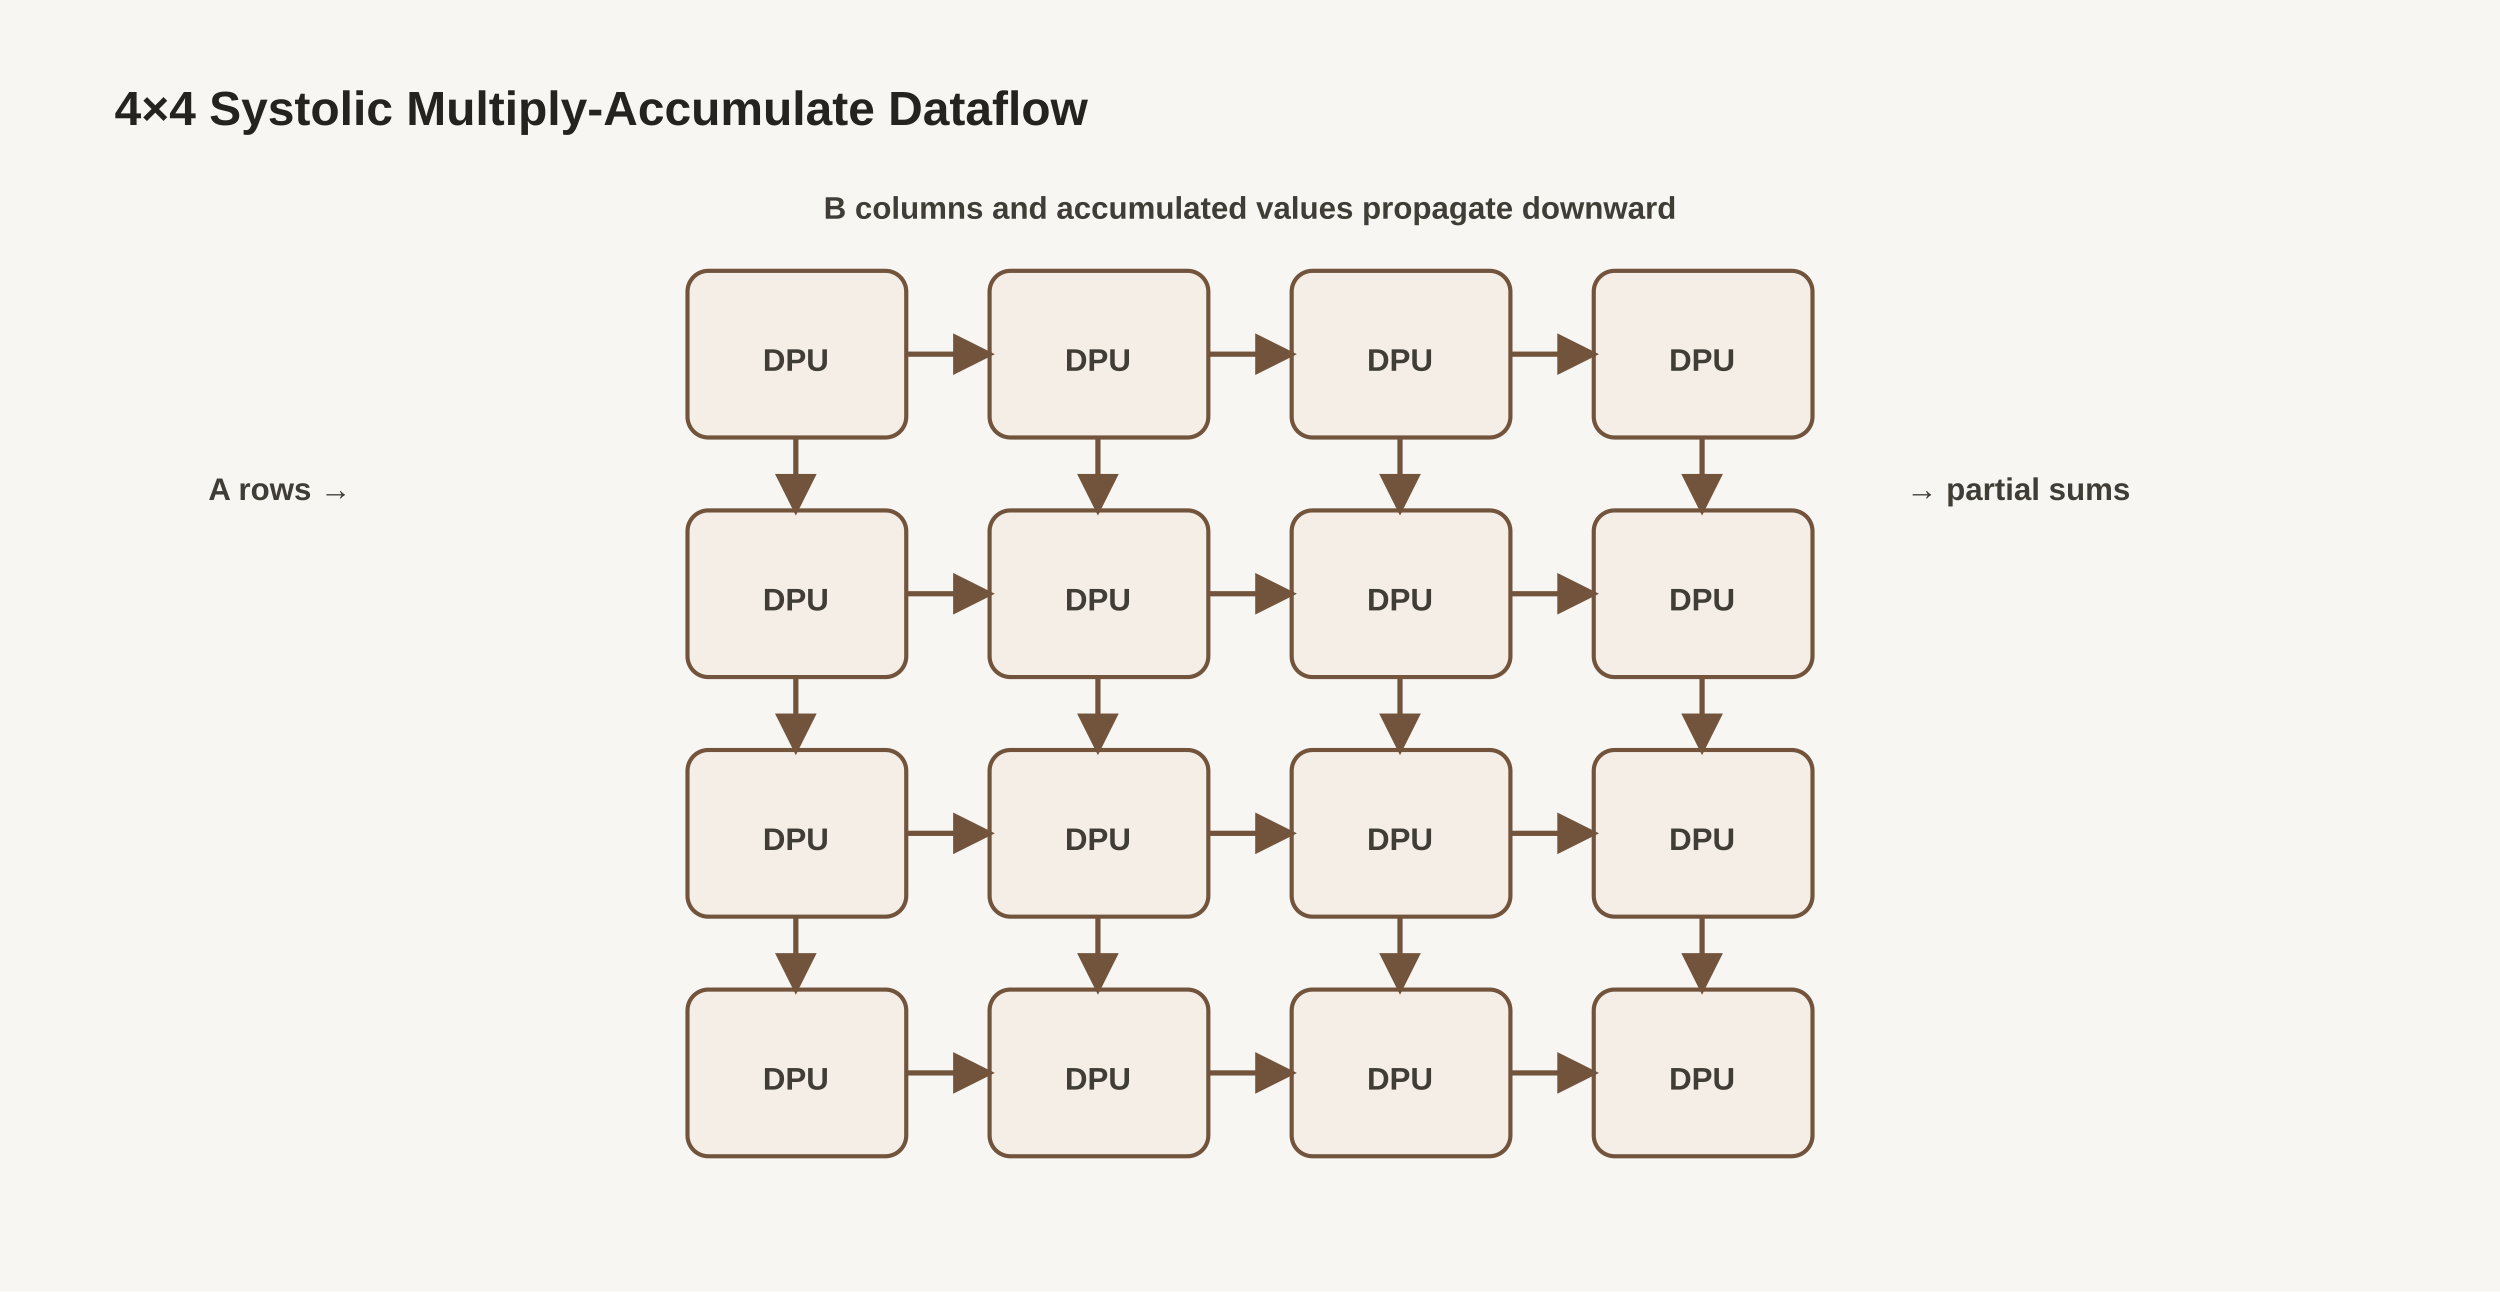
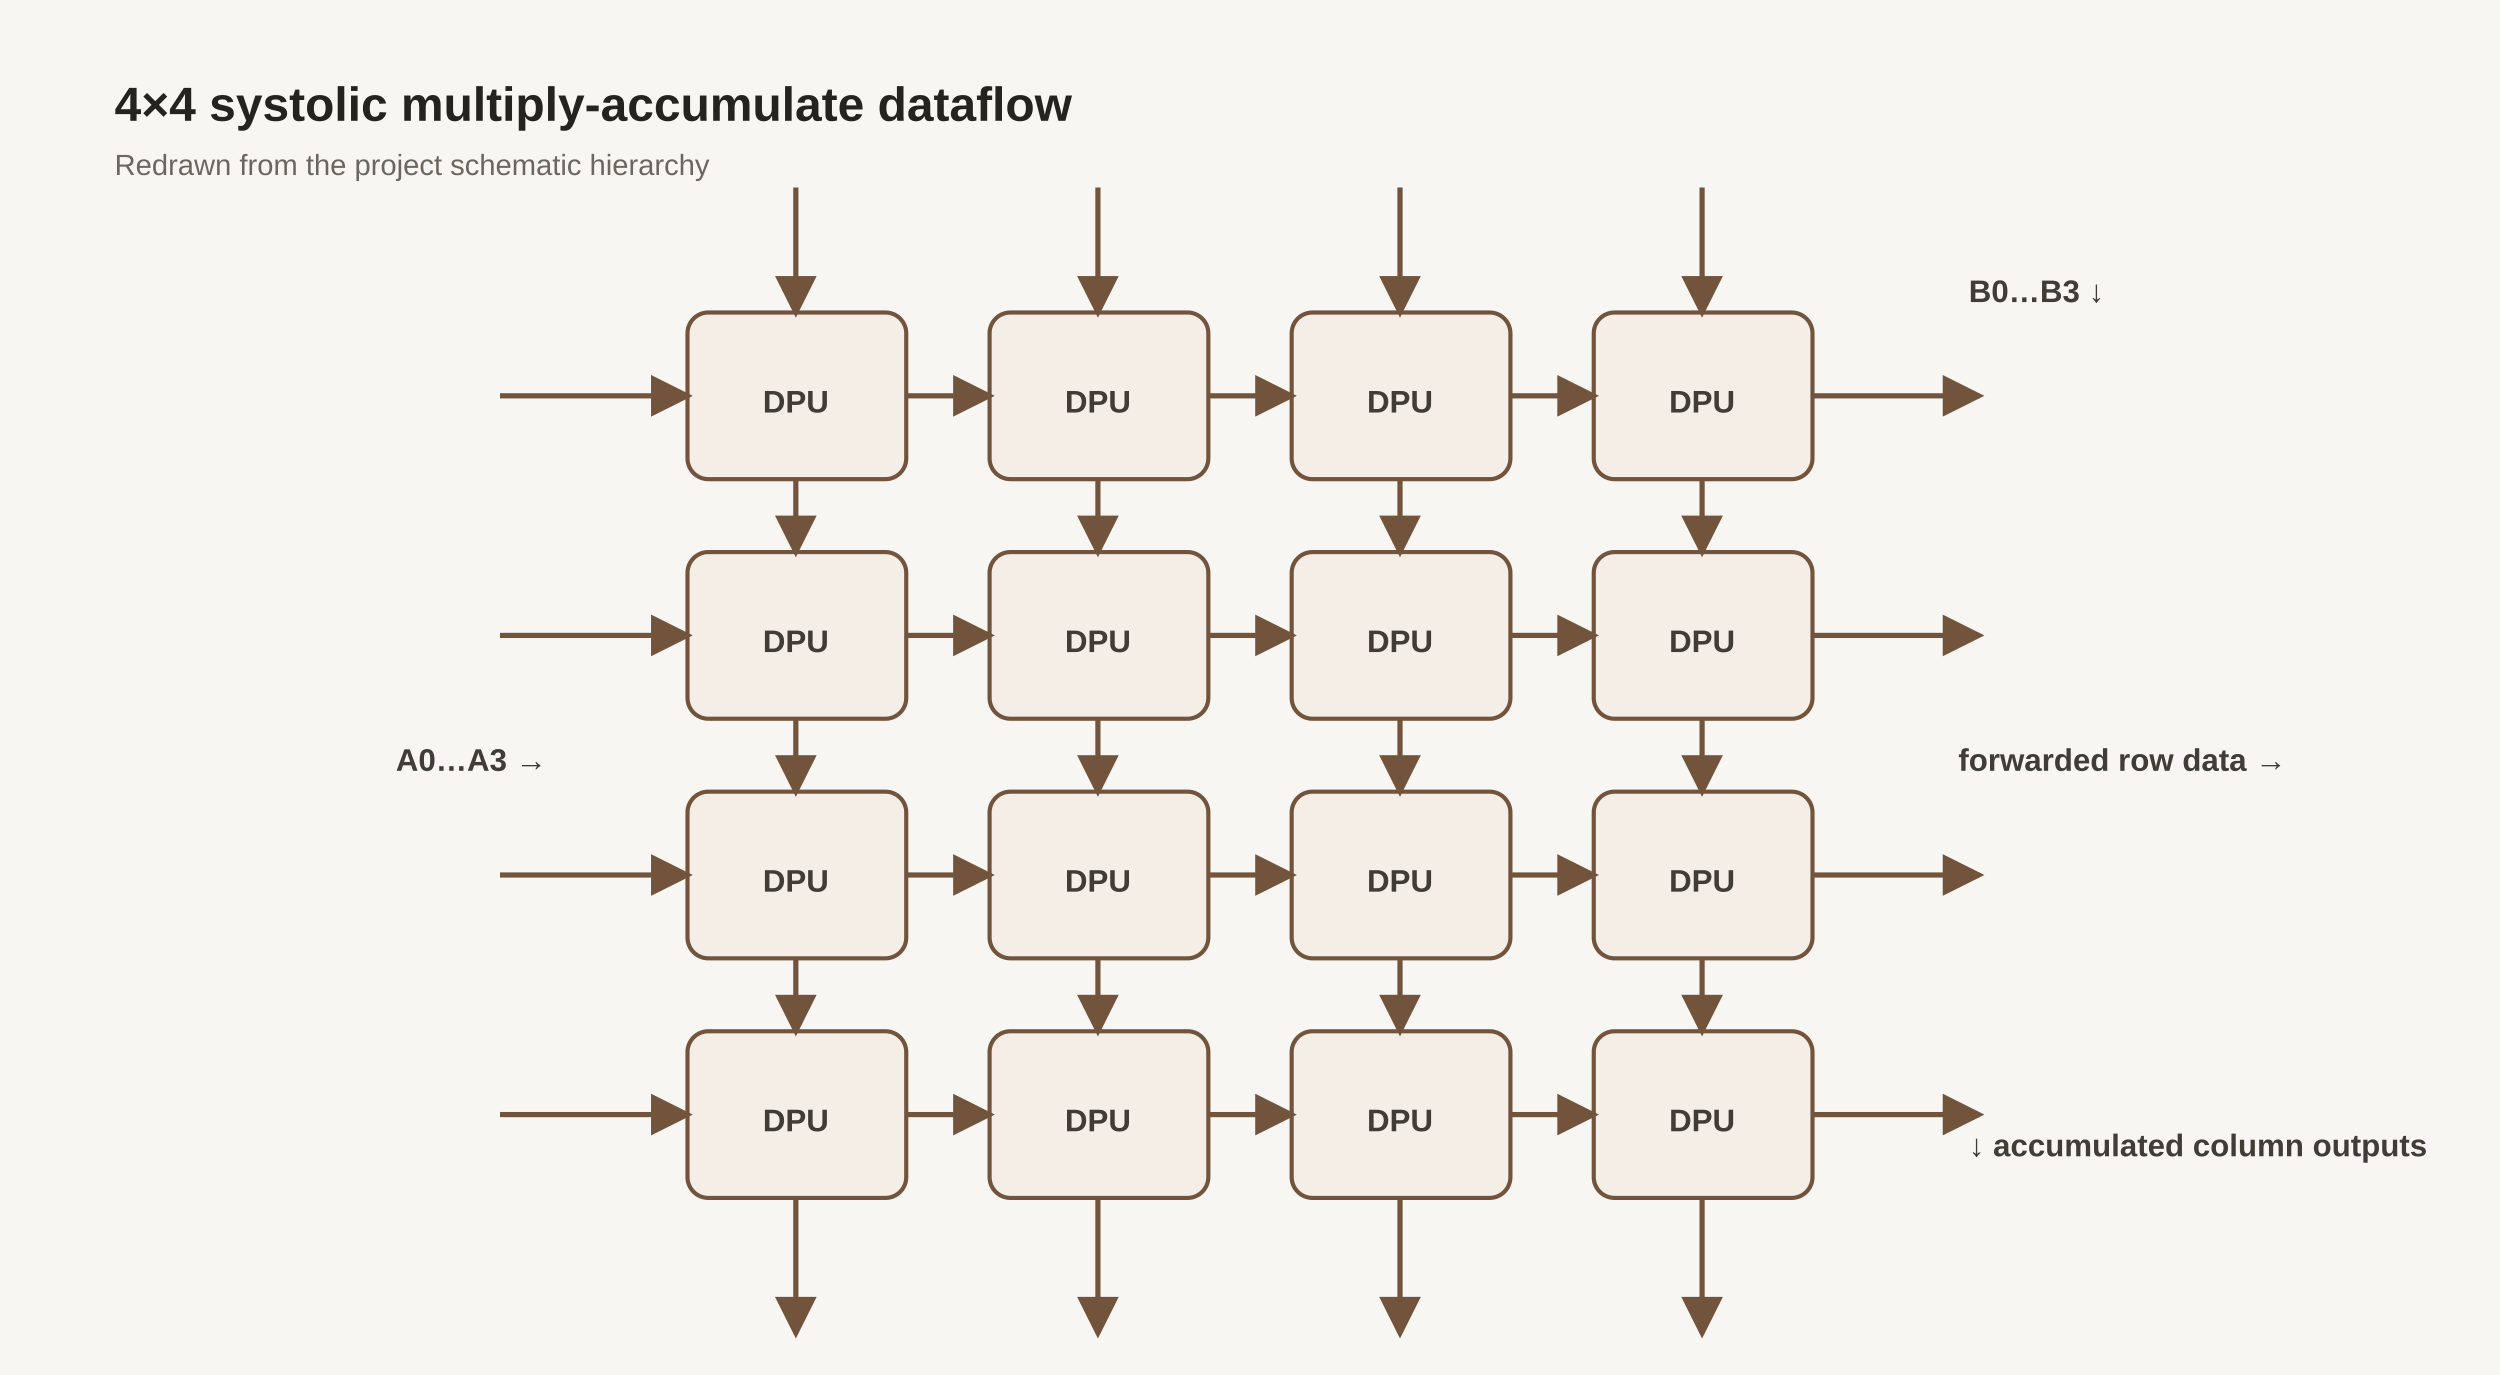
- <svg xmlns="http://www.w3.org/2000/svg" width="1200" height="620" viewBox="0 0 1200 620" role="img">
+ <svg xmlns="http://www.w3.org/2000/svg" width="1200" height="660" viewBox="0 0 1200 660" role="img" aria-labelledby="t d">
  <defs>
    <marker id="a" markerWidth="8" markerHeight="8" refX="7" refY="4" orient="auto">
      <path d="M0 0L8 4 0 8Z" fill="#72543d" />
    </marker>
-     <style>.p{fill:#f5eee7;stroke:#72543d;stroke-width:2}.h{font:700 23px Arial;fill:#25231f}.s{font:600 15px Arial;fill:#403d36}.x{stroke:#72543d;stroke-width:2.5;fill:none;marker-end:url(#a)}</style>
+     <style>.p{fill:#f5eee7;stroke:#72543d;stroke-width:2}.h{font:700 23px Arial;fill:#25231f}.s{font:600 15px Arial;fill:#403d36}.n{font:500 14px Arial;fill:#6b675f}.x{stroke:#72543d;stroke-width:2.5;fill:none;marker-end:url(#a)}</style>
  </defs>
-   <rect width="1200" height="620" fill="#f7f6f2" />
-   <text x="55" y="60" class="h">4×4 Systolic Multiply-Accumulate Dataflow</text>
-   <g transform="translate(330 130)">
+   <rect width="1200" height="660" fill="#f7f6f2" />
+   <text x="55" y="58" class="h">4×4 systolic multiply-accumulate dataflow</text>
+   <text x="55" y="84" class="n">Redrawn from the project schematic hierarchy</text>
+   <g transform="translate(330 150)">
    <g class="p">
      <rect x="0" y="0" width="105" height="80" rx="10" />
      <rect x="145" y="0" width="105" height="80" rx="10" />
      <rect x="290" y="0" width="105" height="80" rx="10" />
      <rect x="435" y="0" width="105" height="80" rx="10" />
      <rect x="0" y="115" width="105" height="80" rx="10" />
      <rect x="145" y="115" width="105" height="80" rx="10" />
      <rect x="290" y="115" width="105" height="80" rx="10" />
      <rect x="435" y="115" width="105" height="80" rx="10" />
      <rect x="0" y="230" width="105" height="80" rx="10" />
      <rect x="145" y="230" width="105" height="80" rx="10" />
      <rect x="290" y="230" width="105" height="80" rx="10" />
      <rect x="435" y="230" width="105" height="80" rx="10" />
      <rect x="0" y="345" width="105" height="80" rx="10" />
      <rect x="145" y="345" width="105" height="80" rx="10" />
      <rect x="290" y="345" width="105" height="80" rx="10" />
      <rect x="435" y="345" width="105" height="80" rx="10" />
    </g>
    <g class="s" text-anchor="middle">
      <text x="52" y="48">DPU</text>
      <text x="197" y="48">DPU</text>
      <text x="342" y="48">DPU</text>
      <text x="487" y="48">DPU</text>
      <text x="52" y="163">DPU</text>
      <text x="197" y="163">DPU</text>
      <text x="342" y="163">DPU</text>
      <text x="487" y="163">DPU</text>
      <text x="52" y="278">DPU</text>
      <text x="197" y="278">DPU</text>
      <text x="342" y="278">DPU</text>
      <text x="487" y="278">DPU</text>
      <text x="52" y="393">DPU</text>
      <text x="197" y="393">DPU</text>
      <text x="342" y="393">DPU</text>
      <text x="487" y="393">DPU</text>
    </g>
    <g class="x">
+       <path d="M-90 40H0" />
      <path d="M105 40H145" />
      <path d="M250 40H290" />
      <path d="M395 40H435" />
+       <path d="M540 40H620" />
+       <path d="M-90 155H0" />
      <path d="M105 155H145" />
      <path d="M250 155H290" />
      <path d="M395 155H435" />
+       <path d="M540 155H620" />
+       <path d="M-90 270H0" />
      <path d="M105 270H145" />
      <path d="M250 270H290" />
      <path d="M395 270H435" />
+       <path d="M540 270H620" />
+       <path d="M-90 385H0" />
      <path d="M105 385H145" />
      <path d="M250 385H290" />
      <path d="M395 385H435" />
+       <path d="M540 385H620" />
+       <path d="M52 -60V0" />
+       <path d="M197 -60V0" />
+       <path d="M342 -60V0" />
+       <path d="M487 -60V0" />
      <path d="M52 80V115" />
      <path d="M197 80V115" />
      <path d="M342 80V115" />
      <path d="M487 80V115" />
      <path d="M52 195V230" />
      <path d="M197 195V230" />
      <path d="M342 195V230" />
      <path d="M487 195V230" />
      <path d="M52 310V345" />
      <path d="M197 310V345" />
      <path d="M342 310V345" />
      <path d="M487 310V345" />
+       <path d="M52 425V490" />
+       <path d="M197 425V490" />
+       <path d="M342 425V490" />
+       <path d="M487 425V490" />
    </g>
  </g>
-   <text x="100" y="240" class="s">A rows →</text>
-   <text x="915" y="240" class="s">→ partial sums</text>
-   <text x="600" y="105" class="s" text-anchor="middle">B columns and accumulated values propagate downward</text>
+   <text x="190" y="370" class="s">A0…A3 →</text>
+   <text x="945" y="145" class="s">B0…B3 ↓</text>
+   <text x="945" y="555" class="s">↓ accumulated column outputs</text>
+   <text x="940" y="370" class="s">forwarded row data →</text>
</svg>
